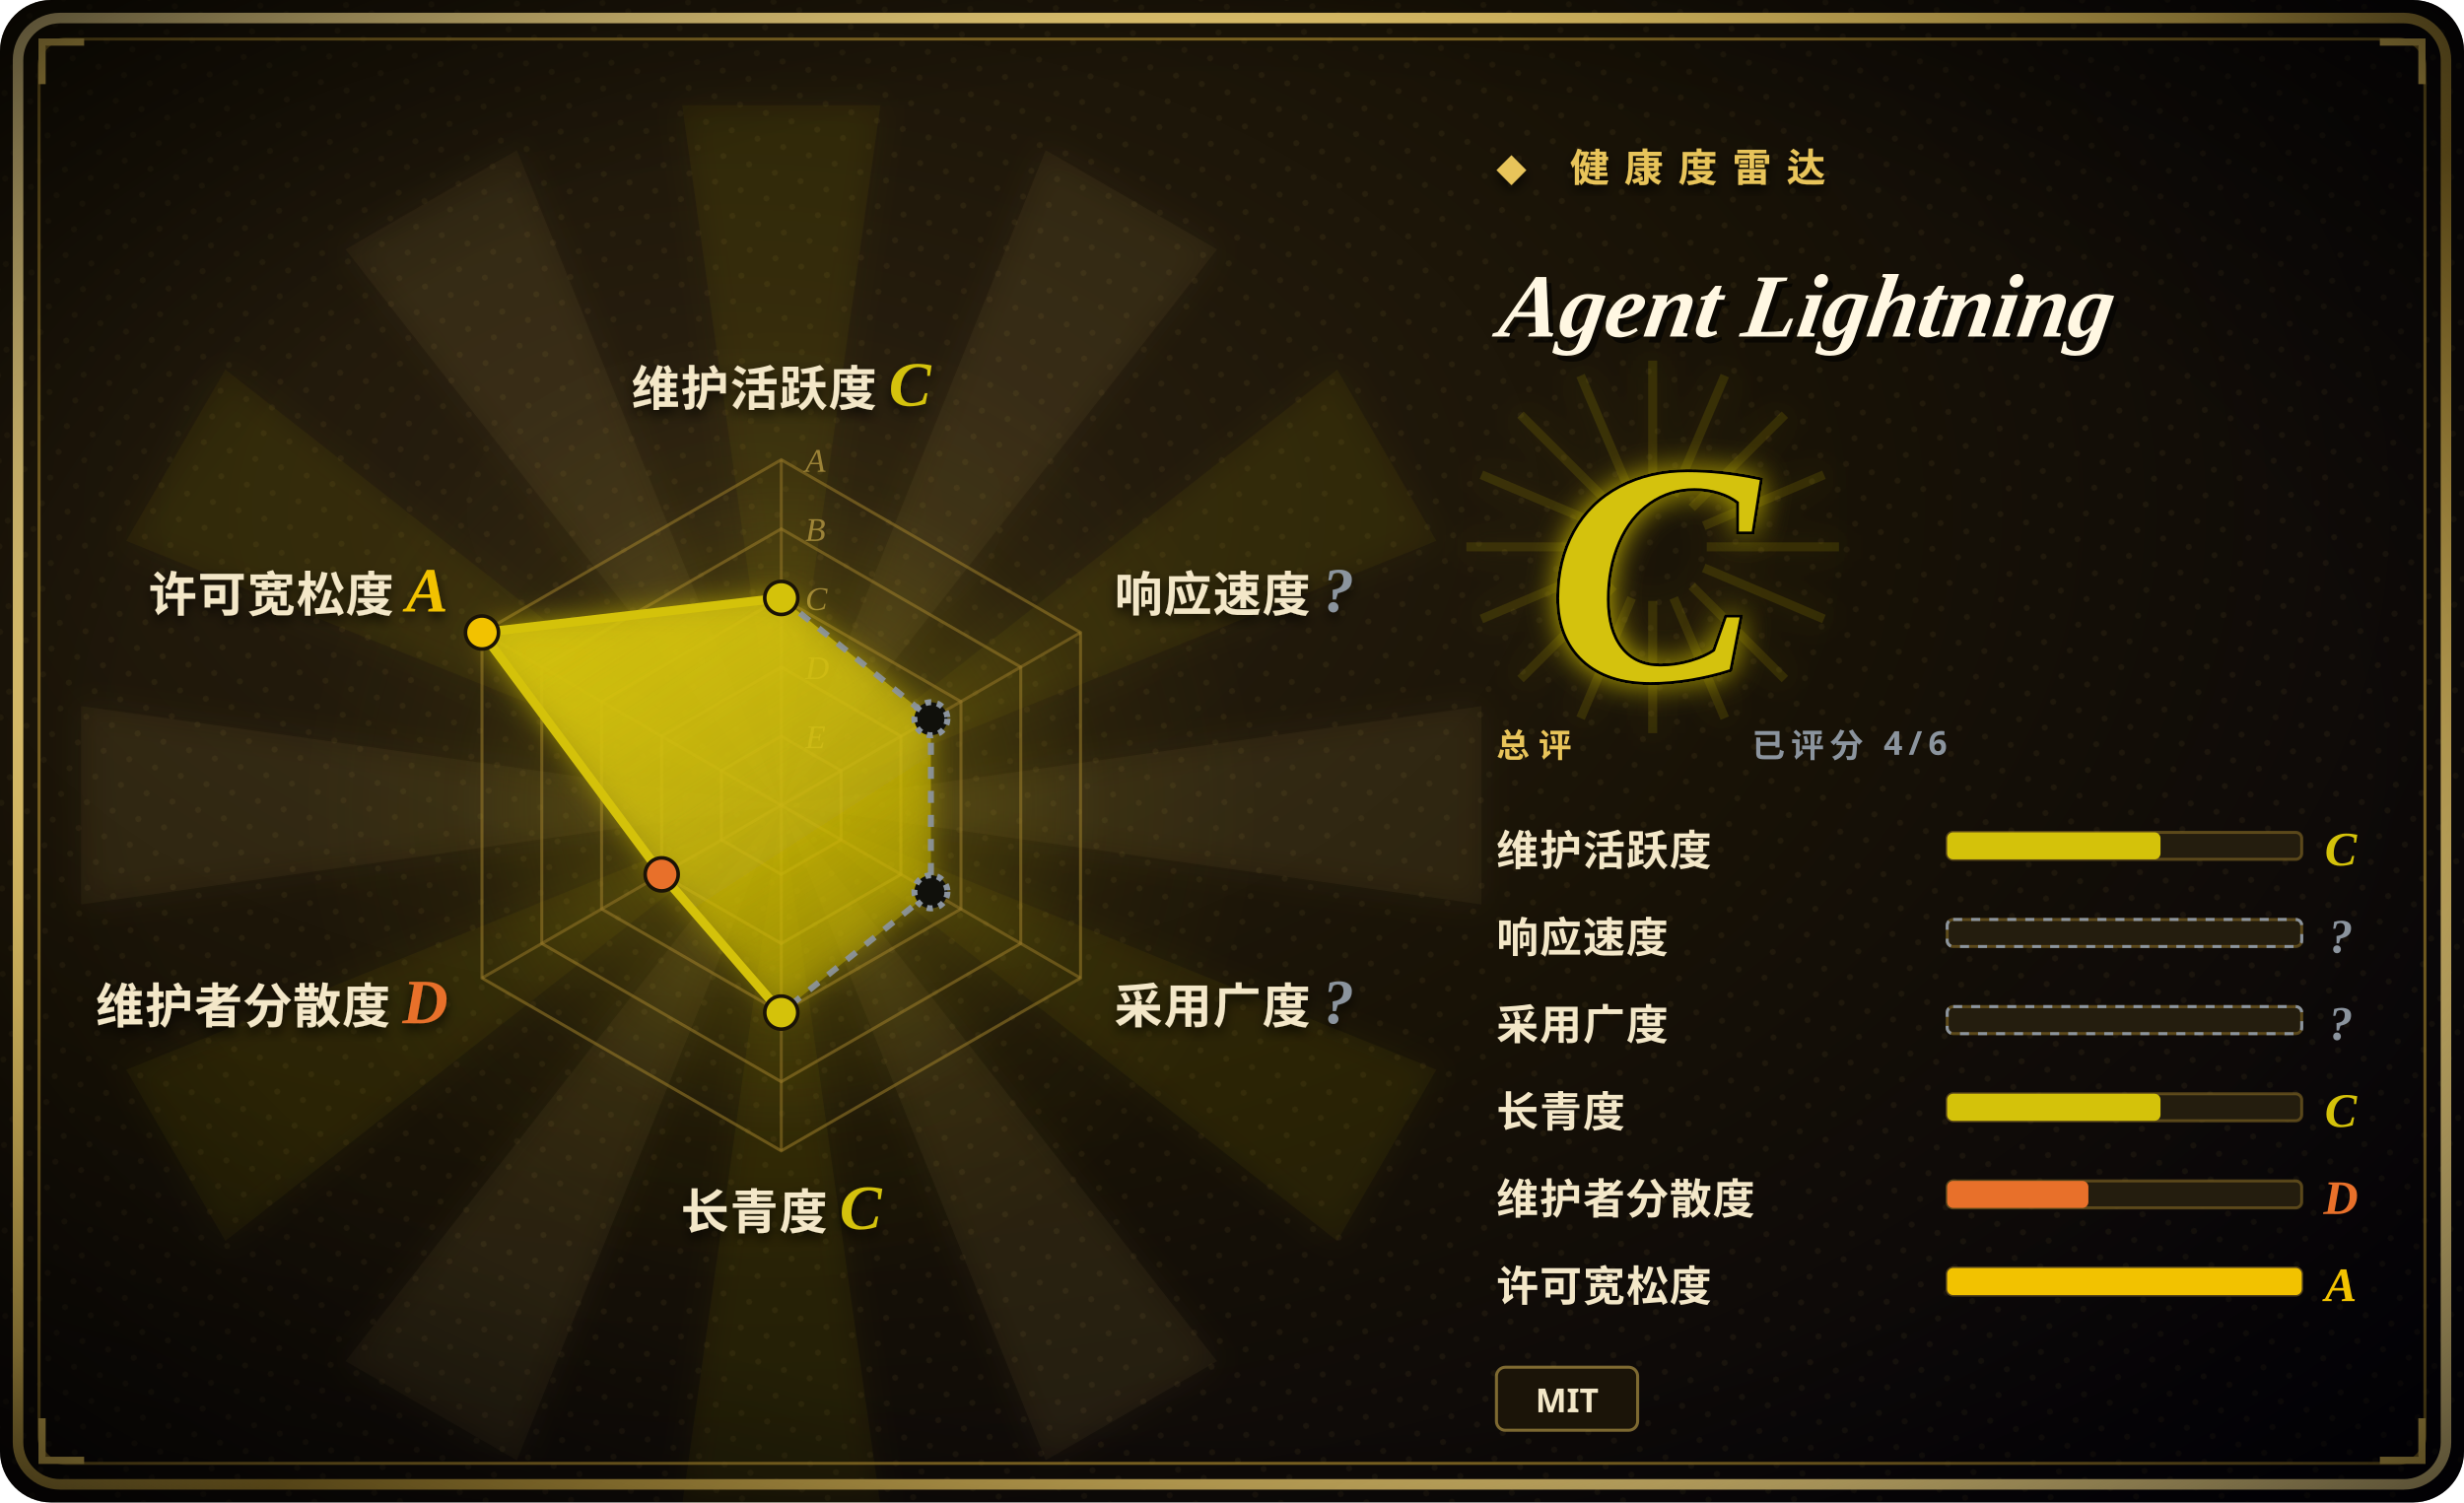
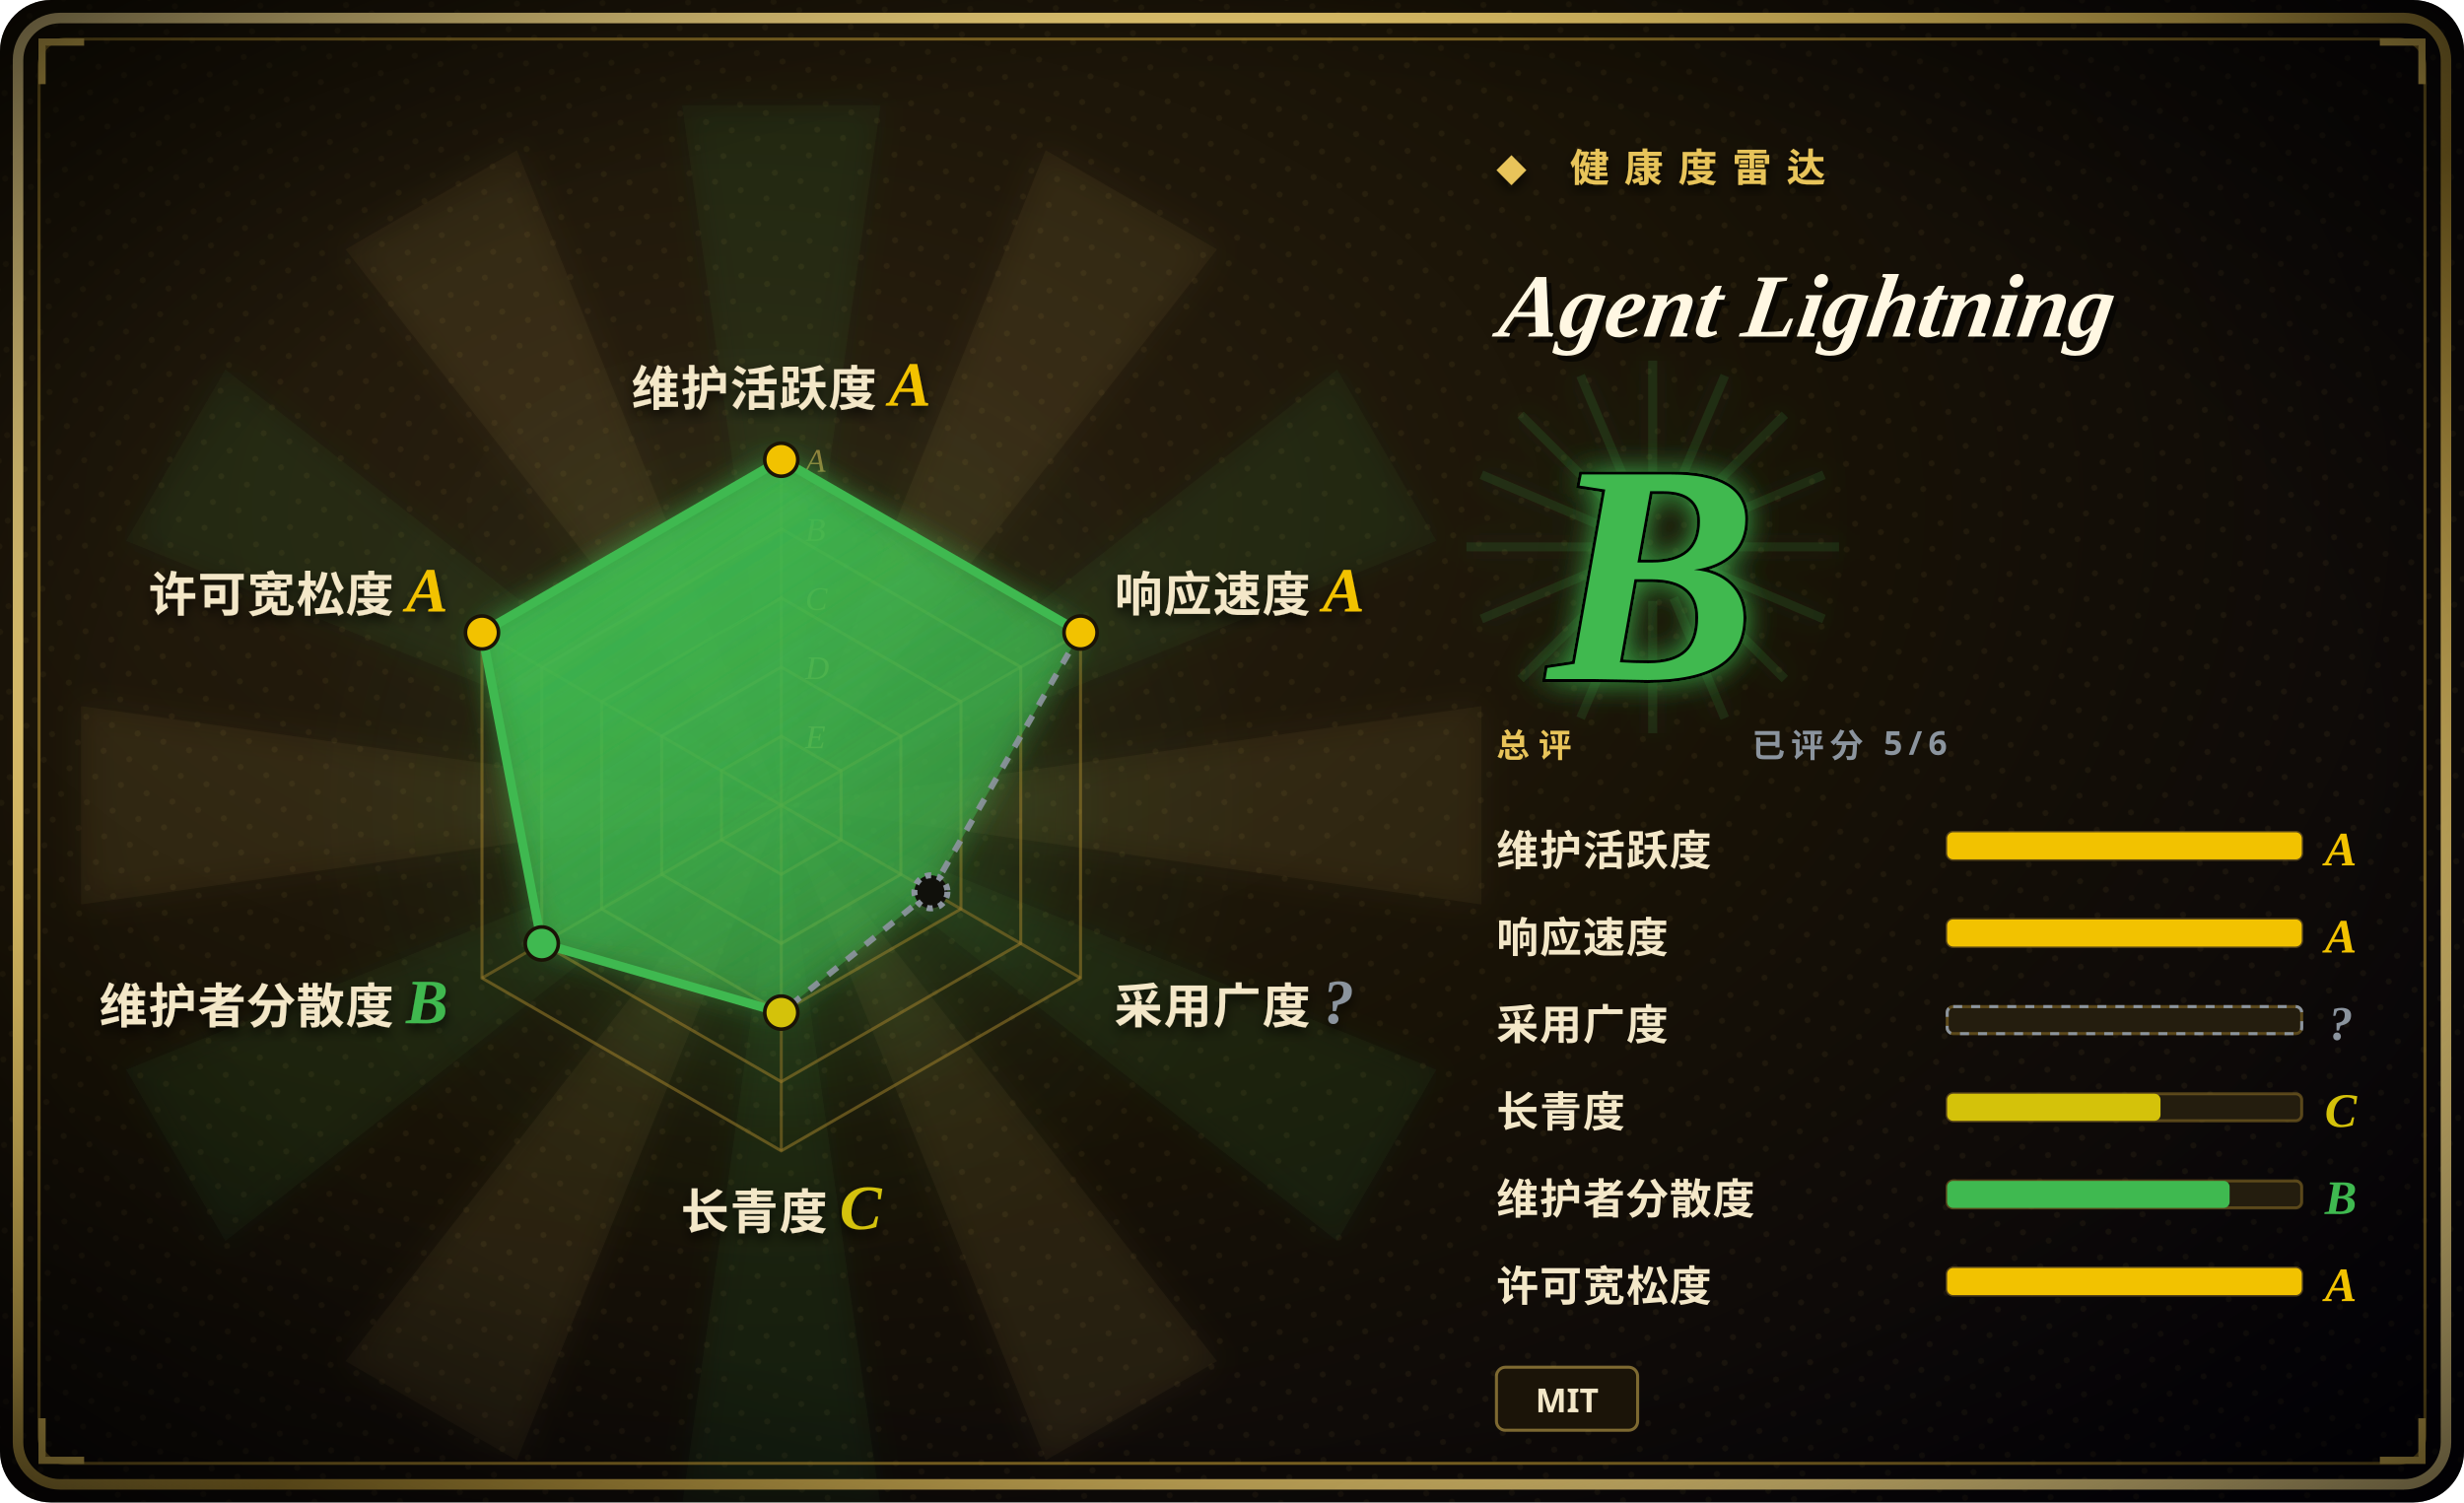
<svg xmlns="http://www.w3.org/2000/svg" width="820" height="500" viewBox="0 0 820 500">
  <defs>
    <radialGradient id="bg" cx="30%" cy="34%" r="90%">
      <stop offset="0%" stop-color="#2a2010" />
      <stop offset="48%" stop-color="#181206" />
      <stop offset="100%" stop-color="#05030a" />
    </radialGradient>
    <radialGradient id="vig" cx="50%" cy="50%" r="72%">
      <stop offset="62%" stop-color="#000000" stop-opacity="0" />
      <stop offset="100%" stop-color="#000000" stop-opacity="0.72" />
    </radialGradient>
    <linearGradient id="frame" x1="0" y1="0" x2="1" y2="1">
      <stop offset="0%" stop-color="#f6dd92" />
      <stop offset="45%" stop-color="#E8C45A" />
      <stop offset="55%" stop-color="#9c7d2a" />
      <stop offset="100%" stop-color="#f6dd92" />
    </linearGradient>
    <linearGradient id="poly" x1="0" y1="0" x2="0.7" y2="1">
-       <stop offset="0%" stop-color="#D4C20A" stop-opacity="0.92" />
-       <stop offset="100%" stop-color="#D4C20A" stop-opacity="0.34" />
+       <stop offset="0%" stop-color="#3FB950" stop-opacity="0.92" />
+       <stop offset="100%" stop-color="#3FB950" stop-opacity="0.34" />
    </linearGradient>
    <radialGradient id="halo" cx="50%" cy="50%" r="50%">
-       <stop offset="0%" stop-color="#D4C20A" stop-opacity="0.34" />
-       <stop offset="68%" stop-color="#D4C20A" stop-opacity="0.04" />
-       <stop offset="100%" stop-color="#D4C20A" stop-opacity="0" />
+       <stop offset="0%" stop-color="#3FB950" stop-opacity="0.34" />
+       <stop offset="68%" stop-color="#3FB950" stop-opacity="0.04" />
+       <stop offset="100%" stop-color="#3FB950" stop-opacity="0" />
    </radialGradient>
    <filter id="glow" x="-60%" y="-60%" width="220%" height="220%">
      <feGaussianBlur stdDeviation="5" result="b" />
      <feMerge>
        <feMergeNode in="b" />
        <feMergeNode in="SourceGraphic" />
      </feMerge>
    </filter>
    <filter id="soft" x="-30%" y="-30%" width="160%" height="160%">
      <feDropShadow dx="0" dy="2" stdDeviation="2" flood-color="#000" flood-opacity="0.7" />
    </filter>
    <pattern id="halftone" width="9" height="9" patternUnits="userSpaceOnUse" patternTransform="rotate(18)">
      <circle cx="2" cy="2" r="1" fill="#E8C45A" fill-opacity="0.06" />
    </pattern>
  </defs>
  <rect width="820" height="500" rx="17" fill="url(#bg)" />
  <rect width="820" height="500" rx="17" fill="url(#halftone)" />
  <g opacity="0.5" filter="url(#glow)">
    <path d="M260,268 L493,235 L493,301 Z" fill="#E8C45A" fill-opacity="0.10" />
-     <path d="M260,268 L478,356 L445,413 Z" fill="#D4C20A" fill-opacity="0.10" />
+     <path d="M260,268 L478,356 L445,413 Z" fill="#3FB950" fill-opacity="0.10" />
    <path d="M260,268 L405,453 L348,486 Z" fill="#E8C45A" fill-opacity="0.10" />
-     <path d="M260,268 L293,501 L227,501 Z" fill="#D4C20A" fill-opacity="0.10" />
+     <path d="M260,268 L293,501 L227,501 Z" fill="#3FB950" fill-opacity="0.10" />
    <path d="M260,268 L172,486 L115,453 Z" fill="#E8C45A" fill-opacity="0.10" />
-     <path d="M260,268 L75,413 L42,356 Z" fill="#D4C20A" fill-opacity="0.10" />
+     <path d="M260,268 L75,413 L42,356 Z" fill="#3FB950" fill-opacity="0.10" />
    <path d="M260,268 L27,301 L27,235 Z" fill="#E8C45A" fill-opacity="0.10" />
-     <path d="M260,268 L42,180 L75,123 Z" fill="#D4C20A" fill-opacity="0.10" />
+     <path d="M260,268 L42,180 L75,123 Z" fill="#3FB950" fill-opacity="0.10" />
    <path d="M260,268 L115,83 L172,50 Z" fill="#E8C45A" fill-opacity="0.10" />
-     <path d="M260,268 L227,35 L293,35 Z" fill="#D4C20A" fill-opacity="0.10" />
+     <path d="M260,268 L227,35 L293,35 Z" fill="#3FB950" fill-opacity="0.10" />
    <path d="M260,268 L348,50 L405,83 Z" fill="#E8C45A" fill-opacity="0.10" />
-     <path d="M260,268 L445,123 L478,180 Z" fill="#D4C20A" fill-opacity="0.10" />
+     <path d="M260,268 L445,123 L478,180 Z" fill="#3FB950" fill-opacity="0.10" />
  </g>
  <circle cx="260" cy="268" r="161" fill="url(#halo)" />
  <rect x="6" y="6" width="808" height="488" rx="14" fill="none" stroke="url(#frame)" stroke-width="3.5" />
  <rect x="13" y="13" width="794" height="474" rx="9" fill="none" stroke="#9c7d2a" stroke-width="1" stroke-opacity="0.8" />
  <path d="M14,28 L14,14 L28,14" fill="none" stroke="#E8C45A" stroke-width="2.4" />
  <path d="M806,28 L806,14 L792,14" fill="none" stroke="#E8C45A" stroke-width="2.4" />
  <path d="M14,472 L14,486 L28,486" fill="none" stroke="#E8C45A" stroke-width="2.4" />
  <path d="M806,472 L806,486 L792,486" fill="none" stroke="#E8C45A" stroke-width="2.4" />
  <rect width="820" height="500" rx="17" fill="url(#vig)" />
  <polygon points="260.0,153.0 359.6,210.5 359.6,325.5 260.0,383.0 160.4,325.5 160.4,210.5" fill="none" stroke="#9c7d2a" stroke-opacity="0.55" stroke-width="1" />
  <polygon points="260.0,176.0 339.7,222.0 339.7,314.0 260.0,360.0 180.3,314.0 180.3,222.0" fill="none" stroke="#9c7d2a" stroke-opacity="0.55" stroke-width="1" />
  <polygon points="260.0,199.0 319.8,233.5 319.8,302.5 260.0,337.0 200.2,302.5 200.2,233.5" fill="none" stroke="#9c7d2a" stroke-opacity="0.55" stroke-width="1" />
  <polygon points="260.0,222.0 299.8,245.0 299.8,291.0 260.0,314.0 220.2,291.0 220.2,245.0" fill="none" stroke="#9c7d2a" stroke-opacity="0.55" stroke-width="1" />
  <polygon points="260.0,245.0 279.9,256.5 279.9,279.5 260.0,291.0 240.1,279.5 240.1,256.5" fill="none" stroke="#9c7d2a" stroke-opacity="0.55" stroke-width="1" />
  <line x1="260" y1="268" x2="260.0" y2="153.0" stroke="#9c7d2a" stroke-opacity="0.5" stroke-width="1" />
  <line x1="260" y1="268" x2="359.6" y2="210.5" stroke="#9c7d2a" stroke-opacity="0.5" stroke-width="1" />
  <line x1="260" y1="268" x2="359.6" y2="325.5" stroke="#9c7d2a" stroke-opacity="0.5" stroke-width="1" />
  <line x1="260" y1="268" x2="260.0" y2="383.0" stroke="#9c7d2a" stroke-opacity="0.5" stroke-width="1" />
  <line x1="260" y1="268" x2="160.4" y2="325.5" stroke="#9c7d2a" stroke-opacity="0.5" stroke-width="1" />
  <line x1="260" y1="268" x2="160.4" y2="210.5" stroke="#9c7d2a" stroke-opacity="0.5" stroke-width="1" />
  <text x="268" y="157.0" font-size="11" font-style="italic" fill="#E8C45A" fill-opacity="0.55" font-family="'Georgia','Times New Roman',serif">A</text>
  <text x="268" y="180.0" font-size="11" font-style="italic" fill="#E8C45A" fill-opacity="0.55" font-family="'Georgia','Times New Roman',serif">B</text>
  <text x="268" y="203.0" font-size="11" font-style="italic" fill="#E8C45A" fill-opacity="0.55" font-family="'Georgia','Times New Roman',serif">C</text>
  <text x="268" y="226.0" font-size="11" font-style="italic" fill="#E8C45A" fill-opacity="0.55" font-family="'Georgia','Times New Roman',serif">D</text>
  <text x="268" y="249.0" font-size="11" font-style="italic" fill="#E8C45A" fill-opacity="0.55" font-family="'Georgia','Times New Roman',serif">E</text>
-   <polygon points="260.0,199.0 309.8,239.2 309.8,296.8 260.0,337.0 220.2,291.0 160.4,210.5" fill="url(#poly)" filter="url(#glow)" />
-   <line x1="260.0" y1="199.0" x2="309.8" y2="239.2" stroke="#8B949E" stroke-width="2" stroke-dasharray="4 4" stroke-opacity="0.92" />
-   <line x1="309.8" y1="239.2" x2="309.8" y2="296.8" stroke="#8B949E" stroke-width="2" stroke-dasharray="4 4" stroke-opacity="0.92" />
+   <polygon points="260.0,153.0 359.6,210.5 309.8,296.8 260.0,337.0 180.3,314.0 160.4,210.5" fill="url(#poly)" filter="url(#glow)" />
+   <line x1="260.0" y1="153.0" x2="359.6" y2="210.5" stroke="#3FB950" stroke-width="3" />
+   <line x1="359.6" y1="210.5" x2="309.8" y2="296.8" stroke="#8B949E" stroke-width="2" stroke-dasharray="4 4" stroke-opacity="0.92" />
  <line x1="309.8" y1="296.8" x2="260.0" y2="337.0" stroke="#8B949E" stroke-width="2" stroke-dasharray="4 4" stroke-opacity="0.92" />
-   <line x1="260.0" y1="337.0" x2="220.2" y2="291.0" stroke="#D4C20A" stroke-width="3" />
-   <line x1="220.2" y1="291.0" x2="160.4" y2="210.5" stroke="#D4C20A" stroke-width="3" />
-   <line x1="160.4" y1="210.5" x2="260.0" y2="199.0" stroke="#D4C20A" stroke-width="3" />
-   <circle cx="260.0" cy="199.0" r="5.5" fill="#D4C20A" stroke="#1a1306" stroke-width="1.2" />
-   <circle cx="309.8" cy="239.2" r="5.5" fill="#10100b" stroke="#8B949E" stroke-width="2" stroke-dasharray="2 2" />
+   <line x1="260.0" y1="337.0" x2="180.3" y2="314.0" stroke="#3FB950" stroke-width="3" />
+   <line x1="180.3" y1="314.0" x2="160.4" y2="210.5" stroke="#3FB950" stroke-width="3" />
+   <line x1="160.4" y1="210.5" x2="260.0" y2="153.0" stroke="#3FB950" stroke-width="3" />
+   <circle cx="260.0" cy="153.0" r="5.5" fill="#F2C200" stroke="#1a1306" stroke-width="1.2" />
+   <circle cx="359.6" cy="210.5" r="5.5" fill="#F2C200" stroke="#1a1306" stroke-width="1.2" />
  <circle cx="309.8" cy="296.8" r="5.5" fill="#10100b" stroke="#8B949E" stroke-width="2" stroke-dasharray="2 2" />
  <circle cx="260.0" cy="337.0" r="5.5" fill="#D4C20A" stroke="#1a1306" stroke-width="1.2" />
-   <circle cx="220.2" cy="291.0" r="5.5" fill="#E8702A" stroke="#1a1306" stroke-width="1.2" />
+   <circle cx="180.3" cy="314.0" r="5.5" fill="#3FB950" stroke="#1a1306" stroke-width="1.2" />
  <circle cx="160.4" cy="210.5" r="5.5" fill="#F2C200" stroke="#1a1306" stroke-width="1.2" />
-   <text x="260.0" y="135.0" font-size="16" font-weight="900" fill="#f3e7c8" text-anchor="middle" font-family="'PingFang SC','Hiragino Sans GB','Heiti SC','Microsoft YaHei',sans-serif" letter-spacing="0.4" filter="url(#soft)">维护活跃度 <tspan fill="#D4C20A" font-family="'Georgia','Times New Roman',serif" font-style="italic" font-size="21">C</tspan>
+   <text x="260.0" y="135.0" font-size="16" font-weight="900" fill="#f3e7c8" text-anchor="middle" font-family="'PingFang SC','Hiragino Sans GB','Heiti SC','Microsoft YaHei',sans-serif" letter-spacing="0.4" filter="url(#soft)">维护活跃度 <tspan fill="#F2C200" font-family="'Georgia','Times New Roman',serif" font-style="italic" font-size="21">A</tspan>
  </text>
-   <text x="370.9" y="203.5" font-size="16" font-weight="900" fill="#f3e7c8" text-anchor="start" font-family="'PingFang SC','Hiragino Sans GB','Heiti SC','Microsoft YaHei',sans-serif" letter-spacing="0.4" filter="url(#soft)">响应速度 <tspan fill="#8B949E" font-family="'Georgia','Times New Roman',serif" font-style="italic" font-size="21">?</tspan>
+   <text x="370.9" y="203.5" font-size="16" font-weight="900" fill="#f3e7c8" text-anchor="start" font-family="'PingFang SC','Hiragino Sans GB','Heiti SC','Microsoft YaHei',sans-serif" letter-spacing="0.4" filter="url(#soft)">响应速度 <tspan fill="#F2C200" font-family="'Georgia','Times New Roman',serif" font-style="italic" font-size="21">A</tspan>
  </text>
  <text x="370.9" y="340.5" font-size="16" font-weight="900" fill="#f3e7c8" text-anchor="start" font-family="'PingFang SC','Hiragino Sans GB','Heiti SC','Microsoft YaHei',sans-serif" letter-spacing="0.4" filter="url(#soft)">采用广度 <tspan fill="#8B949E" font-family="'Georgia','Times New Roman',serif" font-style="italic" font-size="21">?</tspan>
  </text>
  <text x="260.0" y="409.0" font-size="16" font-weight="900" fill="#f3e7c8" text-anchor="middle" font-family="'PingFang SC','Hiragino Sans GB','Heiti SC','Microsoft YaHei',sans-serif" letter-spacing="0.4" filter="url(#soft)">长青度 <tspan fill="#D4C20A" font-family="'Georgia','Times New Roman',serif" font-style="italic" font-size="21">C</tspan>
  </text>
-   <text x="149.1" y="340.5" font-size="16" font-weight="900" fill="#f3e7c8" text-anchor="end" font-family="'PingFang SC','Hiragino Sans GB','Heiti SC','Microsoft YaHei',sans-serif" letter-spacing="0.4" filter="url(#soft)">维护者分散度 <tspan fill="#E8702A" font-family="'Georgia','Times New Roman',serif" font-style="italic" font-size="21">D</tspan>
+   <text x="149.1" y="340.5" font-size="16" font-weight="900" fill="#f3e7c8" text-anchor="end" font-family="'PingFang SC','Hiragino Sans GB','Heiti SC','Microsoft YaHei',sans-serif" letter-spacing="0.4" filter="url(#soft)">维护者分散度 <tspan fill="#3FB950" font-family="'Georgia','Times New Roman',serif" font-style="italic" font-size="21">B</tspan>
  </text>
  <text x="149.1" y="203.5" font-size="16" font-weight="900" fill="#f3e7c8" text-anchor="end" font-family="'PingFang SC','Hiragino Sans GB','Heiti SC','Microsoft YaHei',sans-serif" letter-spacing="0.4" filter="url(#soft)">许可宽松度 <tspan fill="#F2C200" font-family="'Georgia','Times New Roman',serif" font-style="italic" font-size="21">A</tspan>
  </text>
  <text x="498" y="60" font-size="13" letter-spacing="5" fill="#E8C45A" font-weight="900" font-family="'PingFang SC','Hiragino Sans GB','Heiti SC','Microsoft YaHei',sans-serif" filter="url(#soft)">◆ 健康度雷达</text>
  <g transform="translate(498,112) skewX(-9)">
    <text x="2" y="2" font-size="30" font-weight="900" font-style="italic" fill="#000" fill-opacity="0.6" font-family="'Georgia','Times New Roman',serif">Agent Lightning</text>
    <text x="0" y="0" font-size="30" font-weight="900" font-style="italic" fill="#fff7e2" font-family="'Georgia','Times New Roman',serif">Agent Lightning</text>
  </g>
  <line x1="498" y1="124" x2="648" y2="124" stroke="url(#frame)" stroke-width="2" />
  <g opacity="0.85" filter="url(#glow)">
-     <line x1="568" y1="182" x2="612" y2="182" stroke="#D4C20A" stroke-opacity="0.16" stroke-width="3" />
-     <line x1="567" y1="189" x2="607" y2="206" stroke="#D4C20A" stroke-opacity="0.16" stroke-width="3" />
-     <line x1="563" y1="195" x2="594" y2="226" stroke="#D4C20A" stroke-opacity="0.16" stroke-width="3" />
-     <line x1="557" y1="199" x2="574" y2="239" stroke="#D4C20A" stroke-opacity="0.16" stroke-width="3" />
-     <line x1="550" y1="200" x2="550" y2="244" stroke="#D4C20A" stroke-opacity="0.16" stroke-width="3" />
-     <line x1="543" y1="199" x2="526" y2="239" stroke="#D4C20A" stroke-opacity="0.16" stroke-width="3" />
-     <line x1="537" y1="195" x2="506" y2="226" stroke="#D4C20A" stroke-opacity="0.16" stroke-width="3" />
-     <line x1="533" y1="189" x2="493" y2="206" stroke="#D4C20A" stroke-opacity="0.16" stroke-width="3" />
-     <line x1="532" y1="182" x2="488" y2="182" stroke="#D4C20A" stroke-opacity="0.16" stroke-width="3" />
-     <line x1="533" y1="175" x2="493" y2="158" stroke="#D4C20A" stroke-opacity="0.16" stroke-width="3" />
-     <line x1="537" y1="169" x2="506" y2="138" stroke="#D4C20A" stroke-opacity="0.16" stroke-width="3" />
-     <line x1="543" y1="165" x2="526" y2="125" stroke="#D4C20A" stroke-opacity="0.16" stroke-width="3" />
-     <line x1="550" y1="164" x2="550" y2="120" stroke="#D4C20A" stroke-opacity="0.16" stroke-width="3" />
-     <line x1="557" y1="165" x2="574" y2="125" stroke="#D4C20A" stroke-opacity="0.16" stroke-width="3" />
-     <line x1="563" y1="169" x2="594" y2="138" stroke="#D4C20A" stroke-opacity="0.16" stroke-width="3" />
-     <line x1="567" y1="175" x2="607" y2="158" stroke="#D4C20A" stroke-opacity="0.16" stroke-width="3" />
+     <line x1="568" y1="182" x2="612" y2="182" stroke="#3FB950" stroke-opacity="0.16" stroke-width="3" />
+     <line x1="567" y1="189" x2="607" y2="206" stroke="#3FB950" stroke-opacity="0.16" stroke-width="3" />
+     <line x1="563" y1="195" x2="594" y2="226" stroke="#3FB950" stroke-opacity="0.16" stroke-width="3" />
+     <line x1="557" y1="199" x2="574" y2="239" stroke="#3FB950" stroke-opacity="0.16" stroke-width="3" />
+     <line x1="550" y1="200" x2="550" y2="244" stroke="#3FB950" stroke-opacity="0.16" stroke-width="3" />
+     <line x1="543" y1="199" x2="526" y2="239" stroke="#3FB950" stroke-opacity="0.16" stroke-width="3" />
+     <line x1="537" y1="195" x2="506" y2="226" stroke="#3FB950" stroke-opacity="0.16" stroke-width="3" />
+     <line x1="533" y1="189" x2="493" y2="206" stroke="#3FB950" stroke-opacity="0.16" stroke-width="3" />
+     <line x1="532" y1="182" x2="488" y2="182" stroke="#3FB950" stroke-opacity="0.16" stroke-width="3" />
+     <line x1="533" y1="175" x2="493" y2="158" stroke="#3FB950" stroke-opacity="0.16" stroke-width="3" />
+     <line x1="537" y1="169" x2="506" y2="138" stroke="#3FB950" stroke-opacity="0.16" stroke-width="3" />
+     <line x1="543" y1="165" x2="526" y2="125" stroke="#3FB950" stroke-opacity="0.16" stroke-width="3" />
+     <line x1="550" y1="164" x2="550" y2="120" stroke="#3FB950" stroke-opacity="0.16" stroke-width="3" />
+     <line x1="557" y1="165" x2="574" y2="125" stroke="#3FB950" stroke-opacity="0.16" stroke-width="3" />
+     <line x1="563" y1="169" x2="594" y2="138" stroke="#3FB950" stroke-opacity="0.16" stroke-width="3" />
+     <line x1="567" y1="175" x2="607" y2="158" stroke="#3FB950" stroke-opacity="0.16" stroke-width="3" />
  </g>
-   <text x="550" y="226" font-size="104" font-weight="900" font-style="italic" text-anchor="middle" fill="#D4C20A" stroke="#000" stroke-width="2" paint-order="stroke" font-family="'Georgia','Times New Roman',serif" filter="url(#glow)">C</text>
+   <text x="550" y="226" font-size="104" font-weight="900" font-style="italic" text-anchor="middle" fill="#3FB950" stroke="#000" stroke-width="2" paint-order="stroke" font-family="'Georgia','Times New Roman',serif" filter="url(#glow)">B</text>
  <text x="498" y="252" font-size="11" letter-spacing="3" fill="#E8C45A" font-family="'PingFang SC','Hiragino Sans GB','Heiti SC','Microsoft YaHei',sans-serif" font-weight="900">总评</text>
-   <text x="648" y="252" font-size="11" letter-spacing="2" fill="#8B949E" font-family="'PingFang SC','Hiragino Sans GB','Heiti SC','Microsoft YaHei',sans-serif" font-weight="900" text-anchor="end">已评分 4/6</text>
+   <text x="648" y="252" font-size="11" letter-spacing="2" fill="#8B949E" font-family="'PingFang SC','Hiragino Sans GB','Heiti SC','Microsoft YaHei',sans-serif" font-weight="900" text-anchor="end">已评分 5/6</text>
  <text x="498" y="288" font-size="14" font-weight="900" fill="#f3e7c8" font-family="'PingFang SC','Hiragino Sans GB','Heiti SC','Microsoft YaHei',sans-serif" letter-spacing="0.4">维护活跃度</text>
  <rect x="648" y="277" width="118" height="9" rx="2" fill="#241d0e" stroke="#9c7d2a" stroke-opacity="0.5" />
-   <rect x="648" y="277" width="71" height="9" rx="2" fill="#D4C20A" />
-   <text x="779" y="288" font-size="16" font-weight="900" font-style="italic" fill="#D4C20A" font-family="'Georgia','Times New Roman',serif" text-anchor="middle">C</text>
+   <rect x="648" y="277" width="118" height="9" rx="2" fill="#F2C200" />
+   <text x="779" y="288" font-size="16" font-weight="900" font-style="italic" fill="#F2C200" font-family="'Georgia','Times New Roman',serif" text-anchor="middle">A</text>
  <text x="498" y="317" font-size="14" font-weight="900" fill="#f3e7c8" font-family="'PingFang SC','Hiragino Sans GB','Heiti SC','Microsoft YaHei',sans-serif" letter-spacing="0.4">响应速度</text>
  <rect x="648" y="306" width="118" height="9" rx="2" fill="#241d0e" stroke="#9c7d2a" stroke-opacity="0.5" />
-   <rect x="648" y="306" width="118" height="9" rx="2" fill="none" stroke="#8B949E" stroke-dasharray="3 3" />
-   <text x="779" y="317" font-size="16" font-weight="900" font-style="italic" fill="#8B949E" font-family="'Georgia','Times New Roman',serif" text-anchor="middle">?</text>
+   <rect x="648" y="306" width="118" height="9" rx="2" fill="#F2C200" />
+   <text x="779" y="317" font-size="16" font-weight="900" font-style="italic" fill="#F2C200" font-family="'Georgia','Times New Roman',serif" text-anchor="middle">A</text>
  <text x="498" y="346" font-size="14" font-weight="900" fill="#f3e7c8" font-family="'PingFang SC','Hiragino Sans GB','Heiti SC','Microsoft YaHei',sans-serif" letter-spacing="0.4">采用广度</text>
  <rect x="648" y="335" width="118" height="9" rx="2" fill="#241d0e" stroke="#9c7d2a" stroke-opacity="0.5" />
  <rect x="648" y="335" width="118" height="9" rx="2" fill="none" stroke="#8B949E" stroke-dasharray="3 3" />
  <text x="779" y="346" font-size="16" font-weight="900" font-style="italic" fill="#8B949E" font-family="'Georgia','Times New Roman',serif" text-anchor="middle">?</text>
  <text x="498" y="375" font-size="14" font-weight="900" fill="#f3e7c8" font-family="'PingFang SC','Hiragino Sans GB','Heiti SC','Microsoft YaHei',sans-serif" letter-spacing="0.4">长青度</text>
  <rect x="648" y="364" width="118" height="9" rx="2" fill="#241d0e" stroke="#9c7d2a" stroke-opacity="0.5" />
  <rect x="648" y="364" width="71" height="9" rx="2" fill="#D4C20A" />
  <text x="779" y="375" font-size="16" font-weight="900" font-style="italic" fill="#D4C20A" font-family="'Georgia','Times New Roman',serif" text-anchor="middle">C</text>
  <text x="498" y="404" font-size="14" font-weight="900" fill="#f3e7c8" font-family="'PingFang SC','Hiragino Sans GB','Heiti SC','Microsoft YaHei',sans-serif" letter-spacing="0.4">维护者分散度</text>
  <rect x="648" y="393" width="118" height="9" rx="2" fill="#241d0e" stroke="#9c7d2a" stroke-opacity="0.5" />
-   <rect x="648" y="393" width="47" height="9" rx="2" fill="#E8702A" />
-   <text x="779" y="404" font-size="16" font-weight="900" font-style="italic" fill="#E8702A" font-family="'Georgia','Times New Roman',serif" text-anchor="middle">D</text>
+   <rect x="648" y="393" width="94" height="9" rx="2" fill="#3FB950" />
+   <text x="779" y="404" font-size="16" font-weight="900" font-style="italic" fill="#3FB950" font-family="'Georgia','Times New Roman',serif" text-anchor="middle">B</text>
  <text x="498" y="433" font-size="14" font-weight="900" fill="#f3e7c8" font-family="'PingFang SC','Hiragino Sans GB','Heiti SC','Microsoft YaHei',sans-serif" letter-spacing="0.4">许可宽松度</text>
  <rect x="648" y="422" width="118" height="9" rx="2" fill="#241d0e" stroke="#9c7d2a" stroke-opacity="0.5" />
  <rect x="648" y="422" width="118" height="9" rx="2" fill="#F2C200" />
  <text x="779" y="433" font-size="16" font-weight="900" font-style="italic" fill="#F2C200" font-family="'Georgia','Times New Roman',serif" text-anchor="middle">A</text>
  <rect x="498" y="455" width="47" height="21" rx="3" fill="#1b1408" stroke="#E8C45A" stroke-opacity="0.5" />
  <text x="521.5" y="470" font-size="11" font-weight="700" fill="#f3e7c8" text-anchor="middle" font-family="'PingFang SC','Hiragino Sans GB','Heiti SC','Microsoft YaHei',sans-serif">MIT</text>
</svg>
